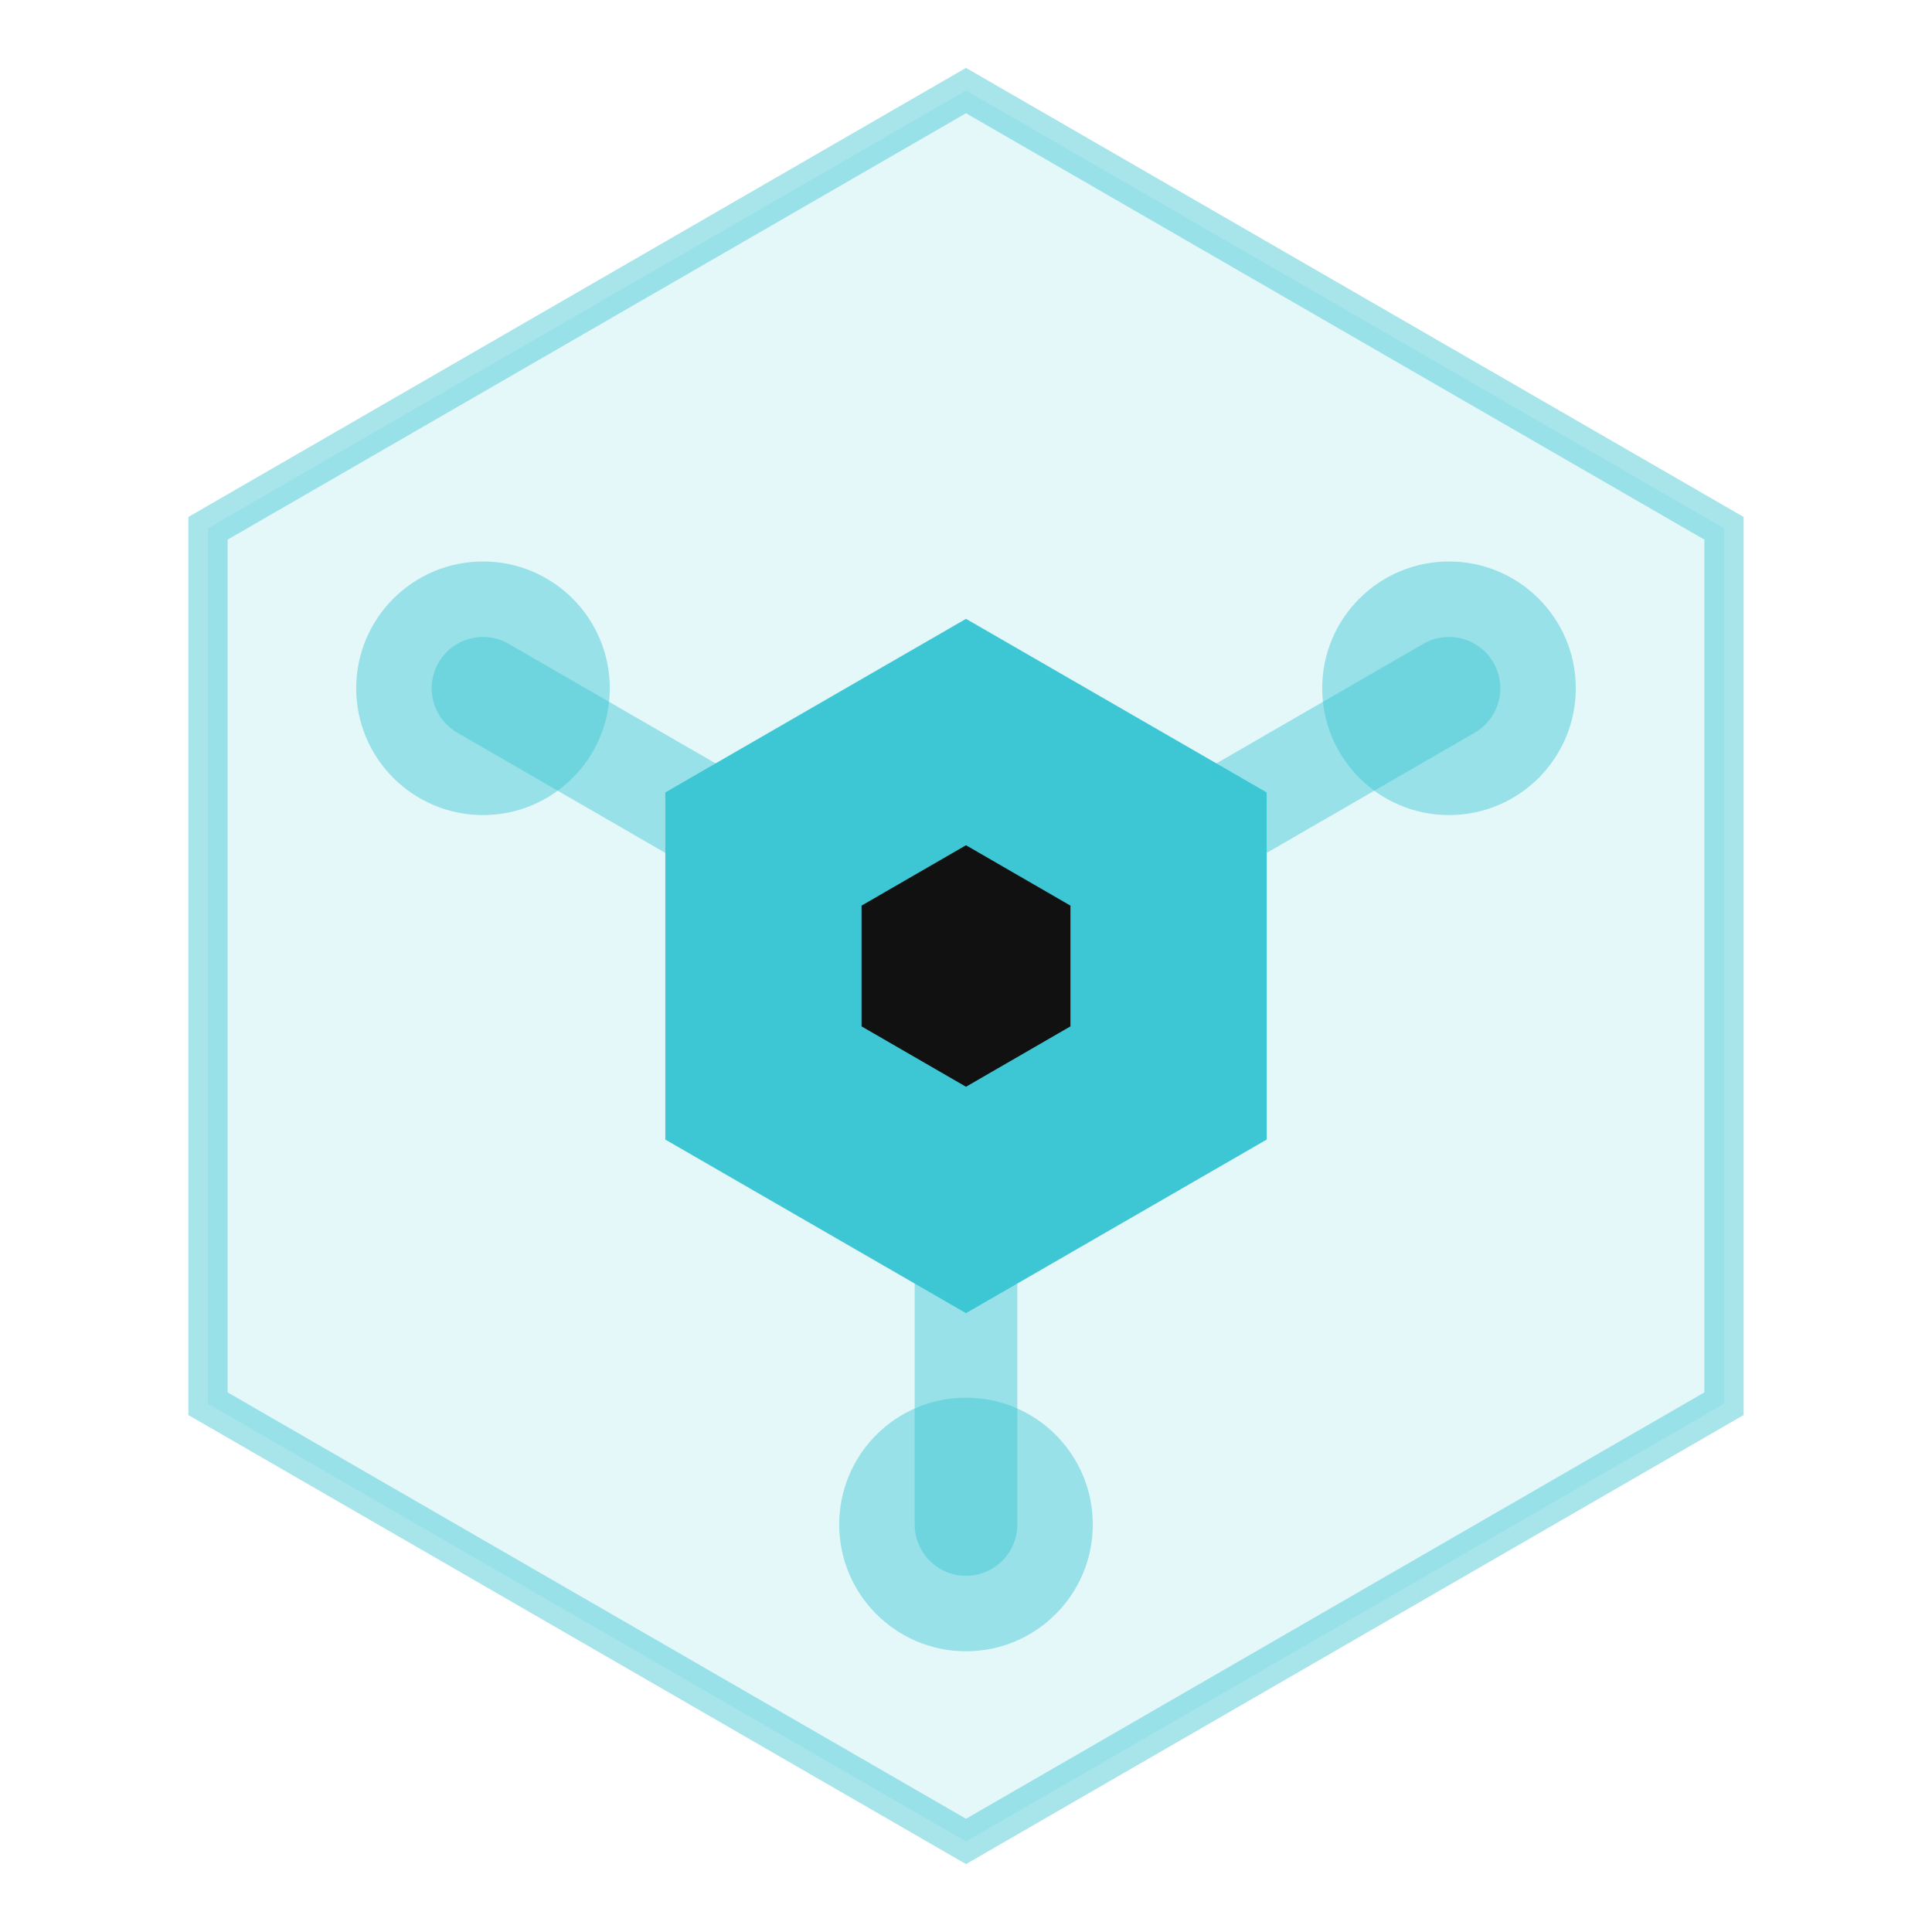
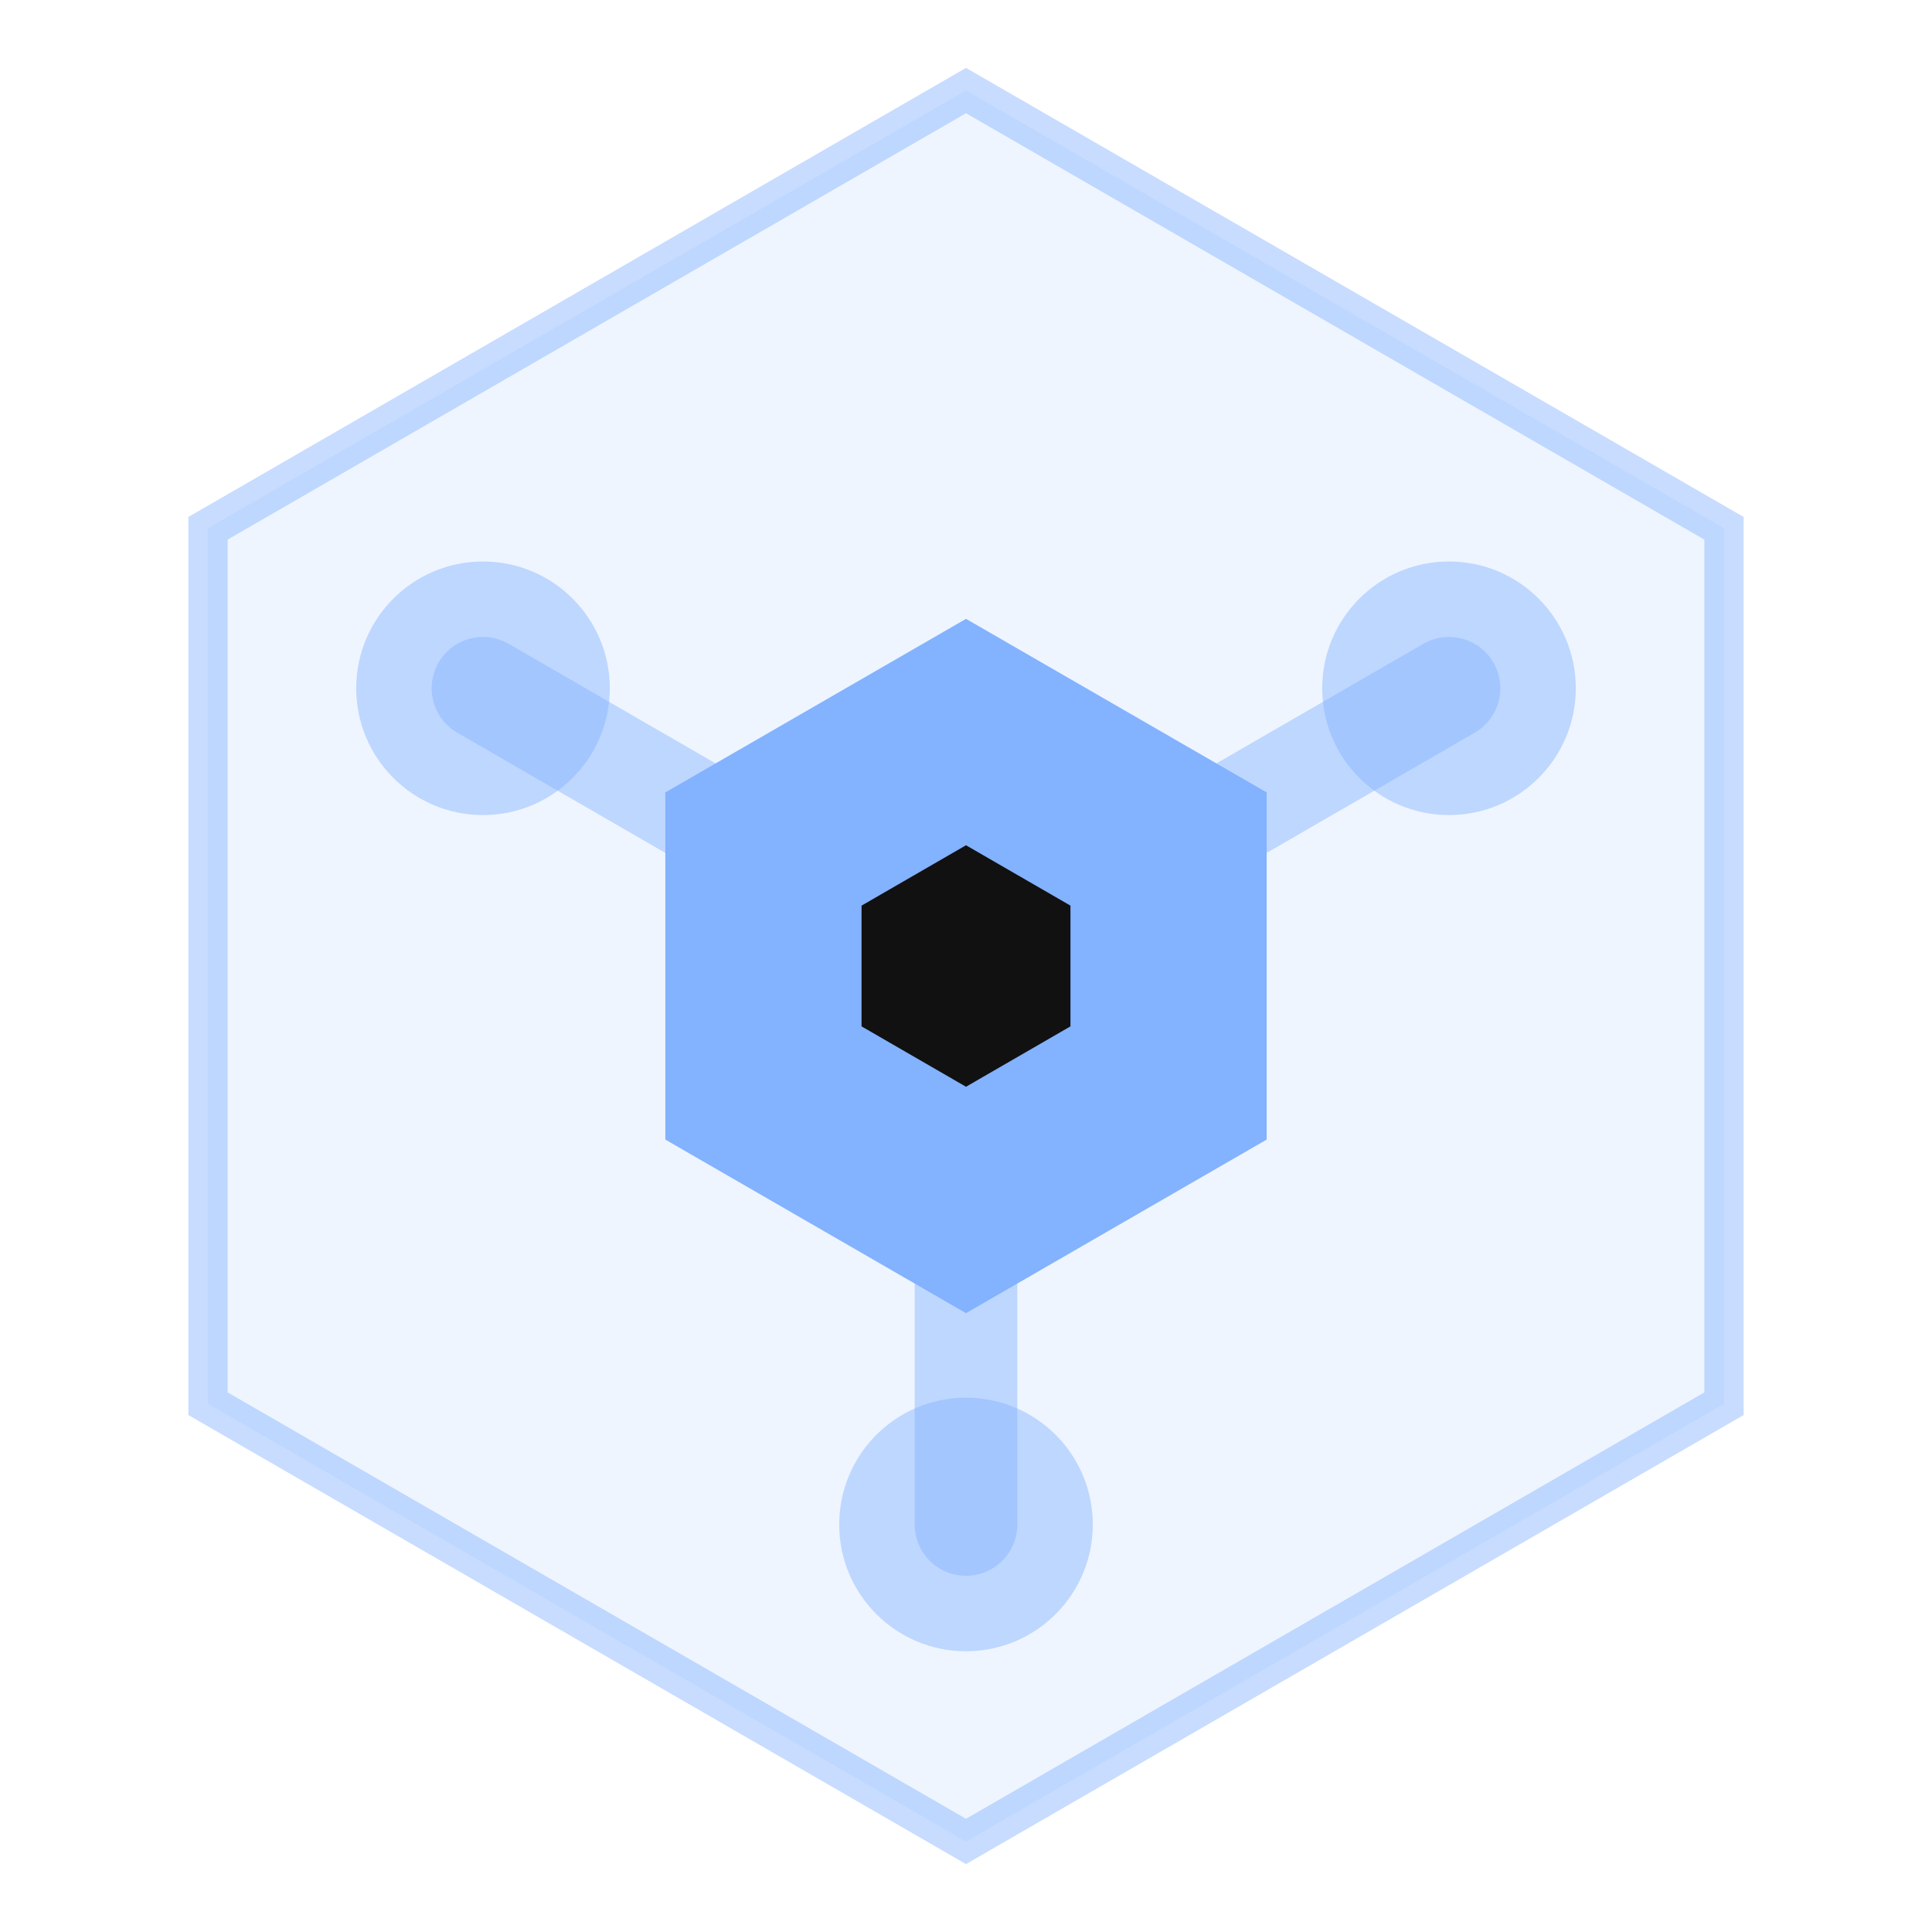
<svg xmlns="http://www.w3.org/2000/svg" viewBox="0 0 64 64" role="img" aria-label="Logo STC, Esagono piccolo">
-   <path d="M32 3L57.11 17.5L57.11 46.5L32 61L6.89 46.5L6.89 17.5Z" fill="#3DC6D4" fill-opacity="0.14" stroke="#3DC6D4" stroke-opacity="0.45" stroke-width="1.3" />
-   <path d="M16 22.8L25 28M48 22.8L39 28M32 50.5V40" fill="none" stroke="#3DC6D4" stroke-opacity="0.45" stroke-width="3.4" stroke-linecap="round" stroke-linejoin="round" />
-   <path d="M11.8 22.8a4.2 4.2 0 1 0 8.4 0a4.2 4.2 0 1 0 -8.4 0Z" fill="#3DC6D4" fill-opacity="0.45" />
-   <path d="M43.8 22.8a4.2 4.2 0 1 0 8.4 0a4.2 4.2 0 1 0 -8.4 0Z" fill="#3DC6D4" fill-opacity="0.45" />
-   <path d="M27.8 50.5a4.2 4.2 0 1 0 8.4 0a4.2 4.2 0 1 0 -8.4 0Z" fill="#3DC6D4" fill-opacity="0.45" />
-   <path d="M32 20.5L41.96 26.25L41.96 37.75L32 43.5L22.04 37.75L22.04 26.25Z" fill="#3DC6D4" />
+   <path d="M32 3L57.11 17.5L57.11 46.5L32 61L6.89 46.5L6.89 17.5Z" fill="#83B2FF" fill-opacity="0.14" stroke="#83B2FF" stroke-opacity="0.45" stroke-width="1.3" />
+   <path d="M16 22.8L25 28M48 22.8L39 28M32 50.5V40" fill="none" stroke="#83B2FF" stroke-opacity="0.45" stroke-width="3.4" stroke-linecap="round" stroke-linejoin="round" />
+   <path d="M11.8 22.8a4.2 4.2 0 1 0 8.4 0a4.2 4.2 0 1 0 -8.4 0Z" fill="#83B2FF" fill-opacity="0.45" />
+   <path d="M43.8 22.8a4.2 4.2 0 1 0 8.4 0a4.2 4.2 0 1 0 -8.4 0Z" fill="#83B2FF" fill-opacity="0.45" />
+   <path d="M27.8 50.5a4.2 4.2 0 1 0 8.4 0a4.2 4.2 0 1 0 -8.4 0Z" fill="#83B2FF" fill-opacity="0.45" />
+   <path d="M32 20.5L41.96 26.25L41.96 37.75L32 43.5L22.04 37.75L22.04 26.25Z" fill="#83B2FF" />
  <path d="M32 28L35.46 30L35.46 34L32 36L28.54 34L28.54 30Z" fill="#111111" />
</svg>
